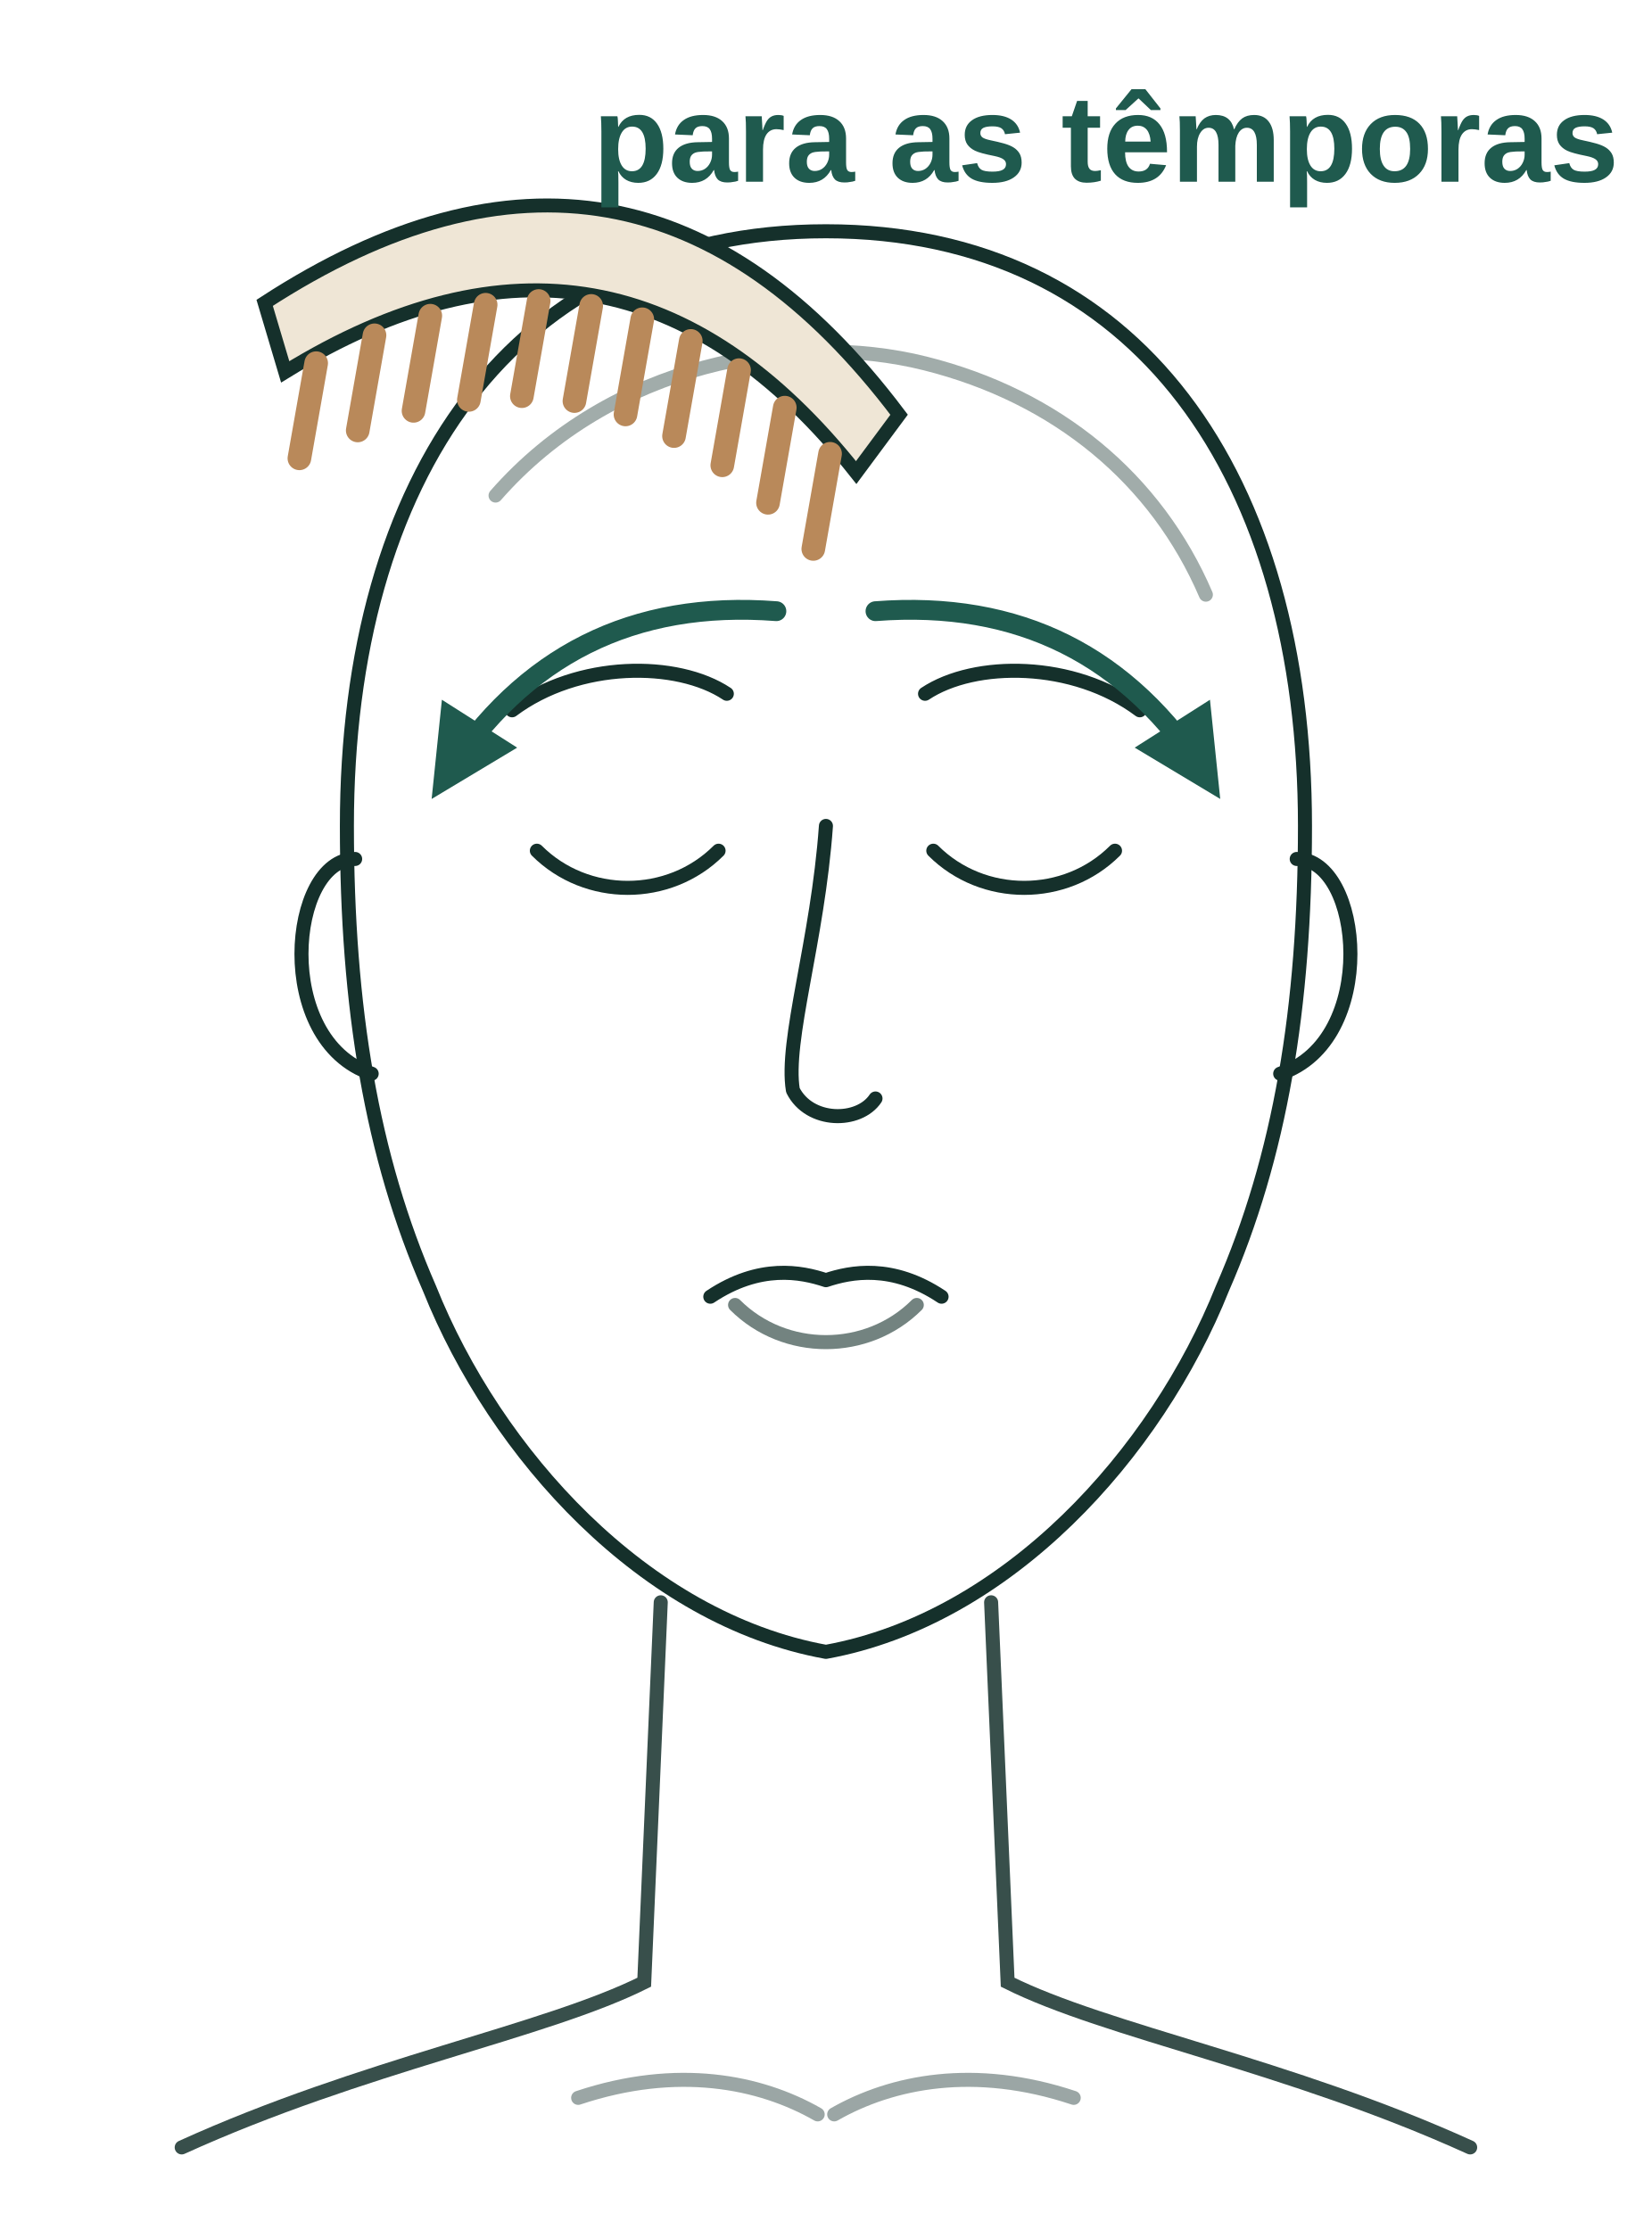
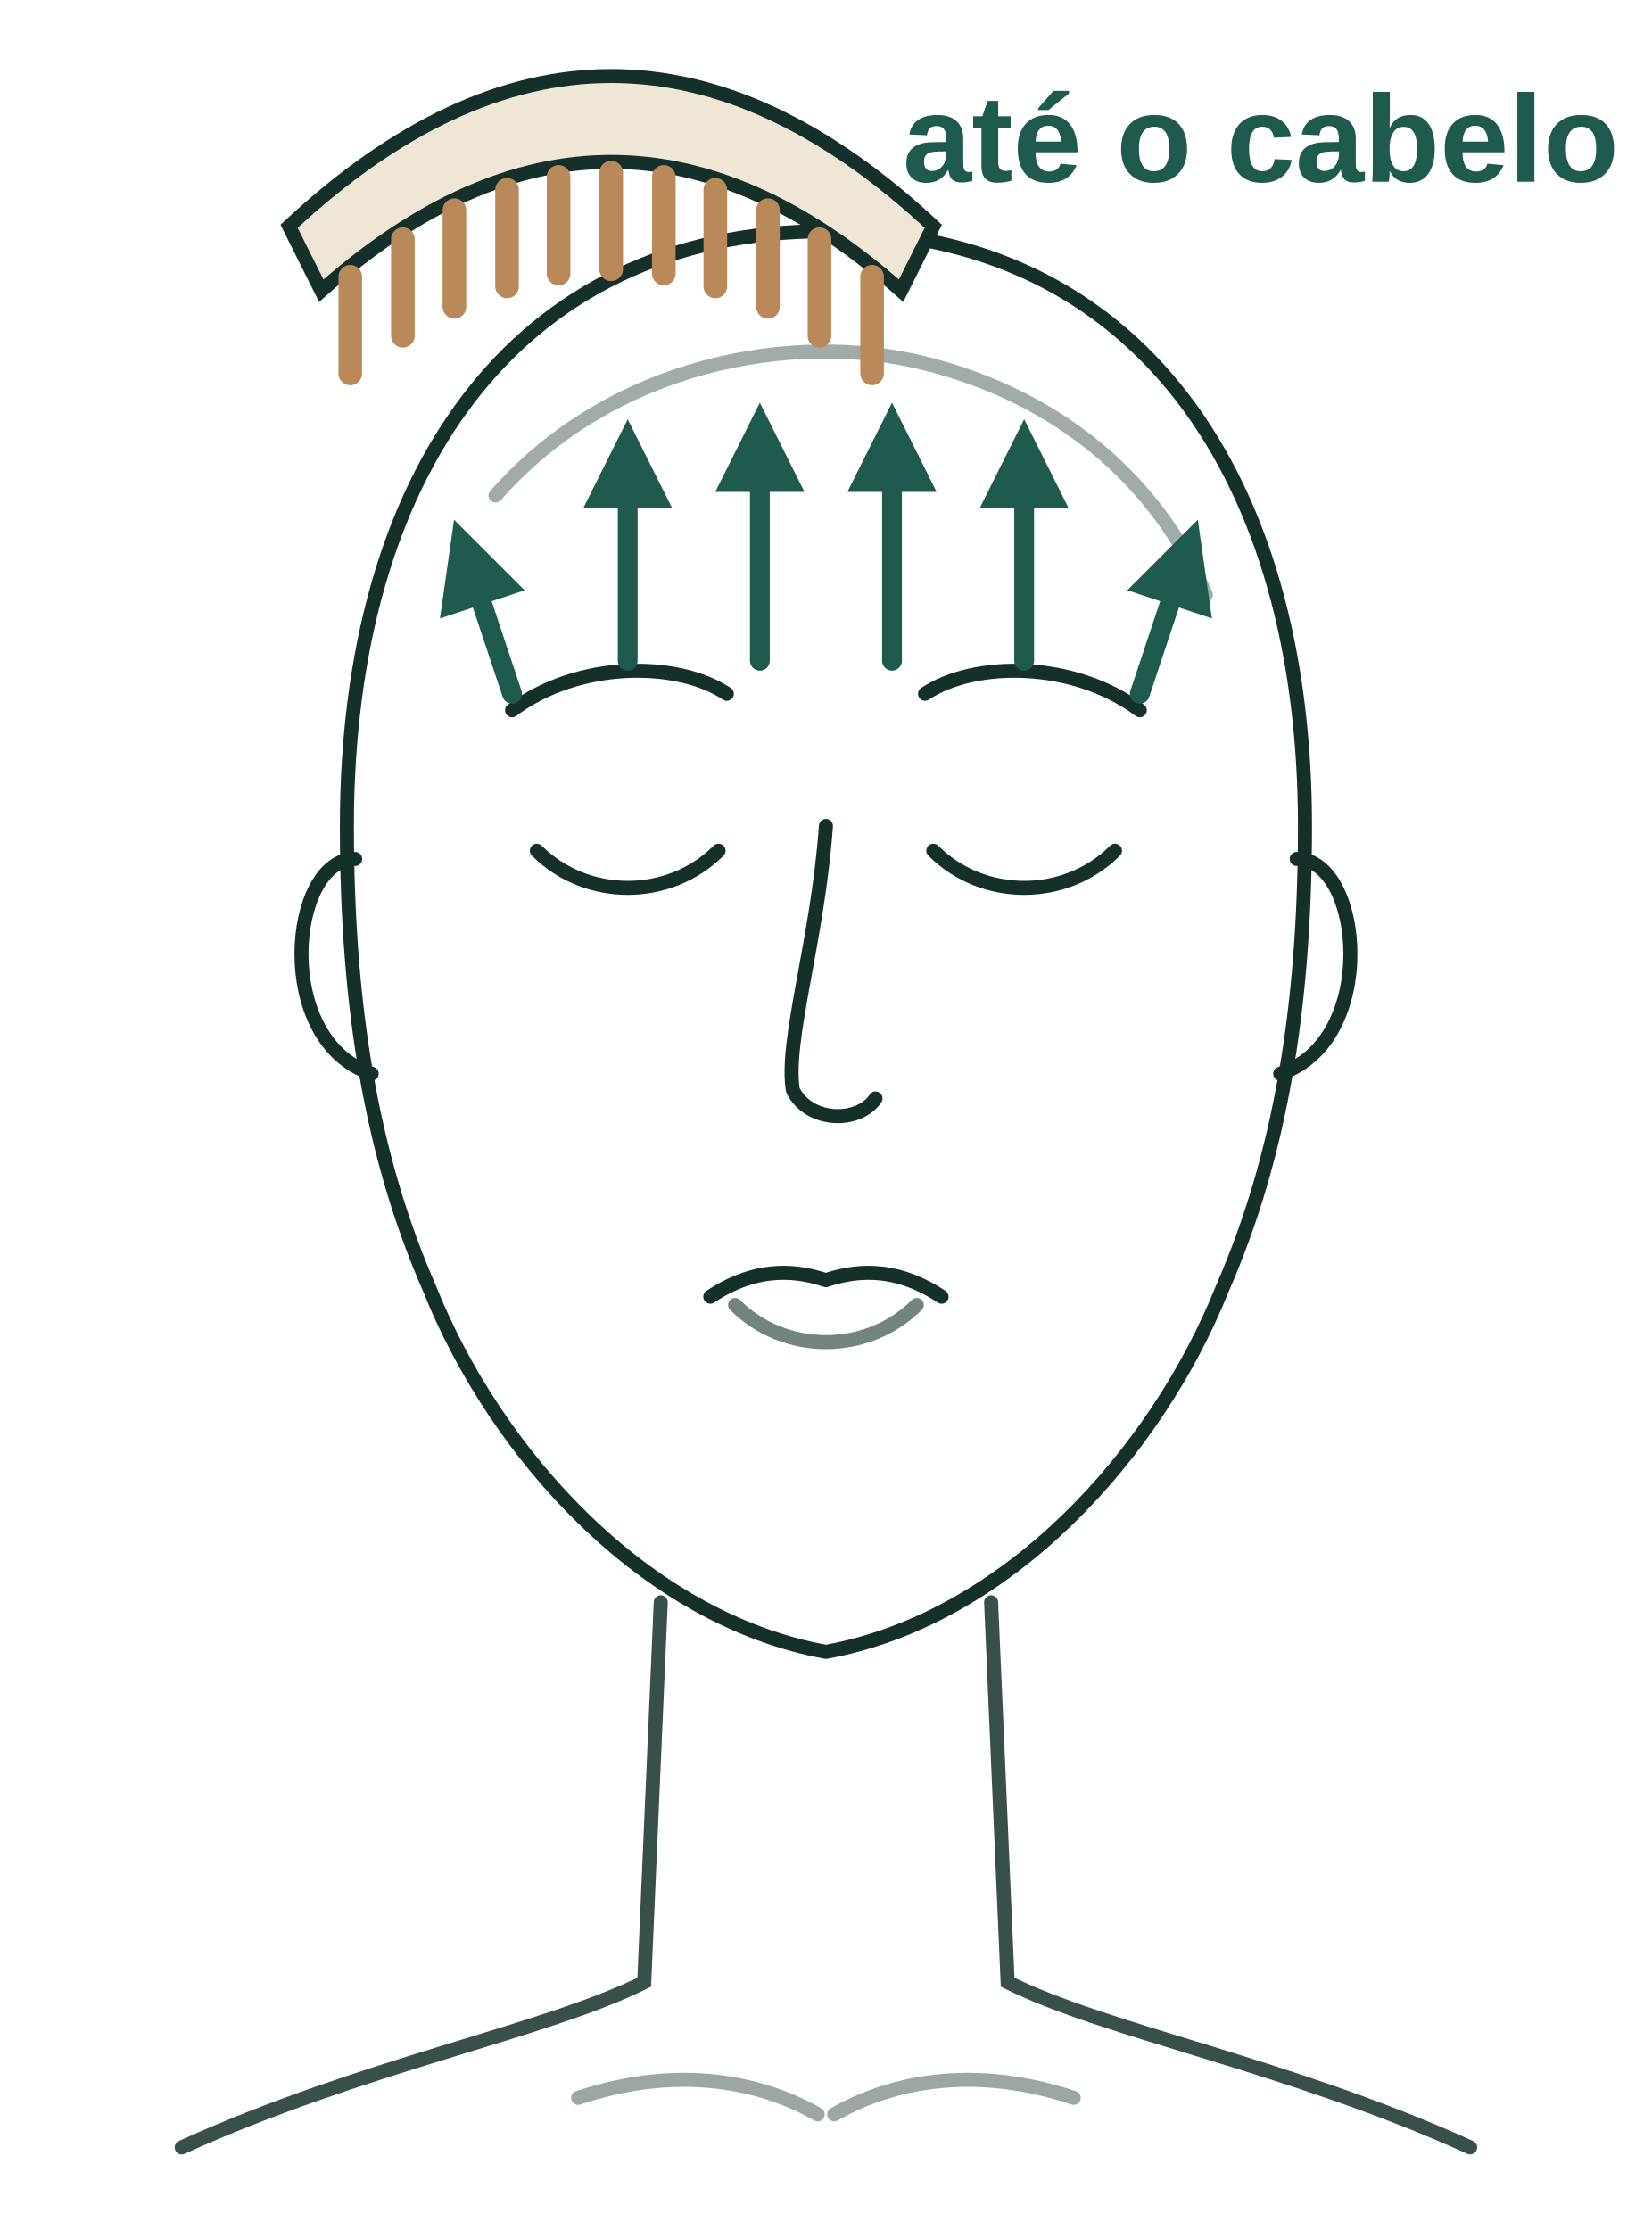
<svg xmlns="http://www.w3.org/2000/svg" viewBox="0 0 200 270" role="img" aria-label="Desenho: Escova na testa">
  <defs>
    <marker id="fz-seta" viewBox="0 0 10 10" refX="7" refY="5" markerWidth="4.5" markerHeight="4.5" orient="auto">
      <path d="M0 0 L10 5 L0 10 Z" fill="var(--jade, #1f5a4e)" />
    </marker>
    <marker id="fz-seta-i" viewBox="0 0 10 10" refX="3" refY="5" markerWidth="4.5" markerHeight="4.5" orient="auto">
      <path d="M10 0 L0 5 L10 10 Z" fill="var(--jade, #1f5a4e)" />
    </marker>
  </defs>
  <g fill="none" stroke="var(--ink, #15302b)" stroke-width="1.7" stroke-linecap="round" opacity="0.85">
    <path d="M80 194 L78 240 C66 246 44 250 22 260" />
    <path d="M120 194 L122 240 C134 246 156 250 178 260" />
    <path d="M70 254 C82 250 92 252 99 256" opacity="0.5" />
    <path d="M130 254 C118 250 108 252 101 256" opacity="0.5" />
  </g>
  <g>
    <g fill="none" stroke="var(--ink, #15302b)" stroke-width="1.7" stroke-linecap="round" stroke-linejoin="round">
      <path d="M100 28 C62 28 42 58 42 100 C42 122 45 140 52 156 C60 176 78 196 100 200 C122 196 140 176 148 156 C155 140 158 122 158 100 C158 58 138 28 100 28 Z" />
      <path d="M43 104 C35 104 33 126 45 130" />
      <path d="M157 104 C165 104 167 126 155 130" />
      <path d="M60 60 C74 44 96 40 112 44 C128 48 140 58 146 72" opacity="0.4" />
      <path d="M100 100 C99 114 95 126 96 132 C98 136 104 136 106 133" />
      <path d="M62 86 C70 80 82 80 88 84" />
      <path d="M112 84 C118 80 130 80 138 86" />
      <path d="M65 103 C71 109 81 109 87 103" />
      <path d="M113 103 C119 109 129 109 135 103" />
      <path d="M86 157 C92 153 97 154 100 155 C103 154 108 153 114 157" />
      <path d="M89 158 C95 164 105 164 111 158" opacity="0.6" />
    </g>
-     <g transform="translate(70 46) rotate(10) scale(1.3)">
+     <g transform="translate(74 30) rotate(0) scale(1.3)">
      <path d="M-30 -2 Q0 -30 30 -2 L27 4 Q0 -20 -27 4 Z" fill="#efe6d6" stroke="var(--ink, #15302b)" stroke-width="1.3" />
      <g stroke="#b9895a" stroke-width="2.2" stroke-linecap="round">
        <path d="M-24.3 2.7 L-24.3 11.7" />
        <path d="M-19.4 -0.8 L-19.4 8.2" />
        <path d="M-14.6 -3.5 L-14.6 5.5" />
        <path d="M-9.7 -5.4 L-9.7 3.6" />
        <path d="M-4.9 -6.6 L-4.9 2.4" />
        <path d="M0.0 -7.0 L0.0 2.0" />
        <path d="M4.9 -6.6 L4.9 2.4" />
        <path d="M9.7 -5.4 L9.7 3.6" />
        <path d="M14.6 -3.5 L14.6 5.5" />
        <path d="M19.4 -0.8 L19.4 8.2" />
        <path d="M24.3 2.7 L24.3 11.7" />
      </g>
    </g>
-     <path d="M94 74 Q68 72 54 94" fill="none" stroke="var(--jade, #1f5a4e)" stroke-width="2.4" stroke-linecap="round" marker-end="url(#fz-seta)" />
-     <path d="M106 74 Q132 72 146 94" fill="none" stroke="var(--jade, #1f5a4e)" stroke-width="2.4" stroke-linecap="round" marker-end="url(#fz-seta)" />
+     <path d="M92 80 L92 52" fill="none" stroke="var(--jade, #1f5a4e)" stroke-width="2.4" stroke-linecap="round" marker-end="url(#fz-seta)" />
+     <path d="M76 80 L76 54" fill="none" stroke="var(--jade, #1f5a4e)" stroke-width="2.4" stroke-linecap="round" marker-end="url(#fz-seta)" />
+     <path d="M62 84 L56 66" fill="none" stroke="var(--jade, #1f5a4e)" stroke-width="2.4" stroke-linecap="round" marker-end="url(#fz-seta)" />
+     <path d="M108 80 L108 52" fill="none" stroke="var(--jade, #1f5a4e)" stroke-width="2.4" stroke-linecap="round" marker-end="url(#fz-seta)" />
+     <path d="M124 80 L124 54" fill="none" stroke="var(--jade, #1f5a4e)" stroke-width="2.4" stroke-linecap="round" marker-end="url(#fz-seta)" />
+     <path d="M138 84 L144 66" fill="none" stroke="var(--jade, #1f5a4e)" stroke-width="2.4" stroke-linecap="round" marker-end="url(#fz-seta)" />
  </g>
-   <text x="196" y="22" text-anchor="end" font-family="Manrope, Arial, sans-serif" font-size="15" font-weight="700" fill="var(--jade, #1f5a4e)">para as têmporas</text>
+   <text x="196" y="22" text-anchor="end" font-family="Manrope, Arial, sans-serif" font-size="15" font-weight="700" fill="var(--jade, #1f5a4e)">até o cabelo</text>
</svg>
